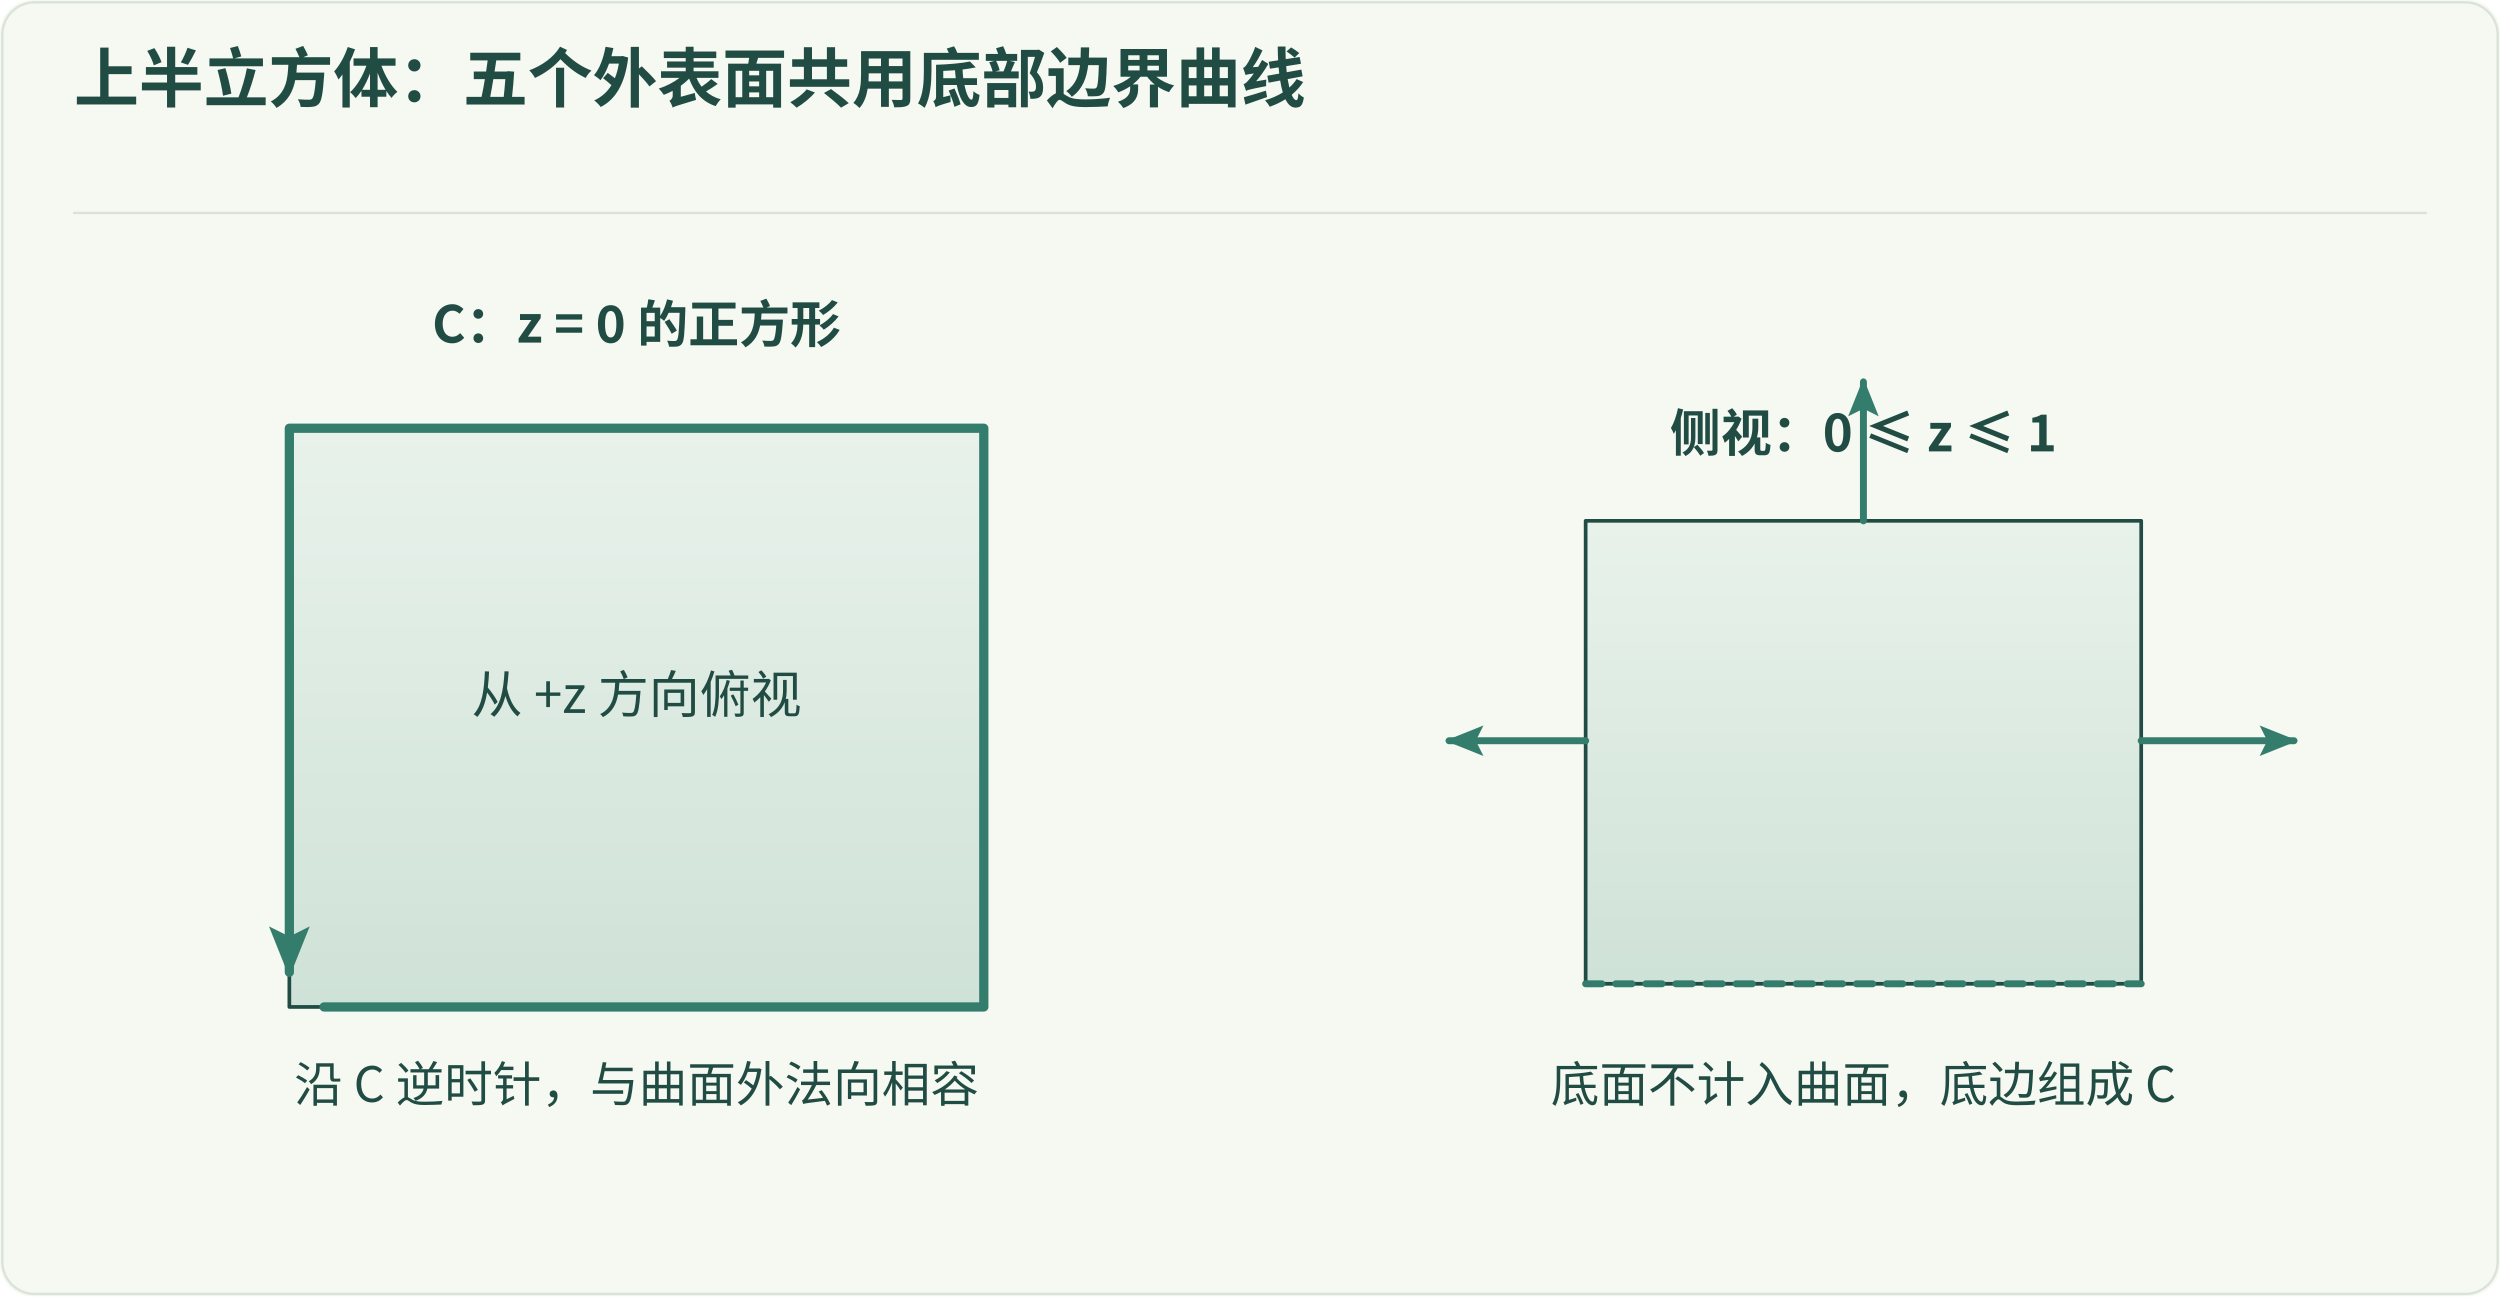
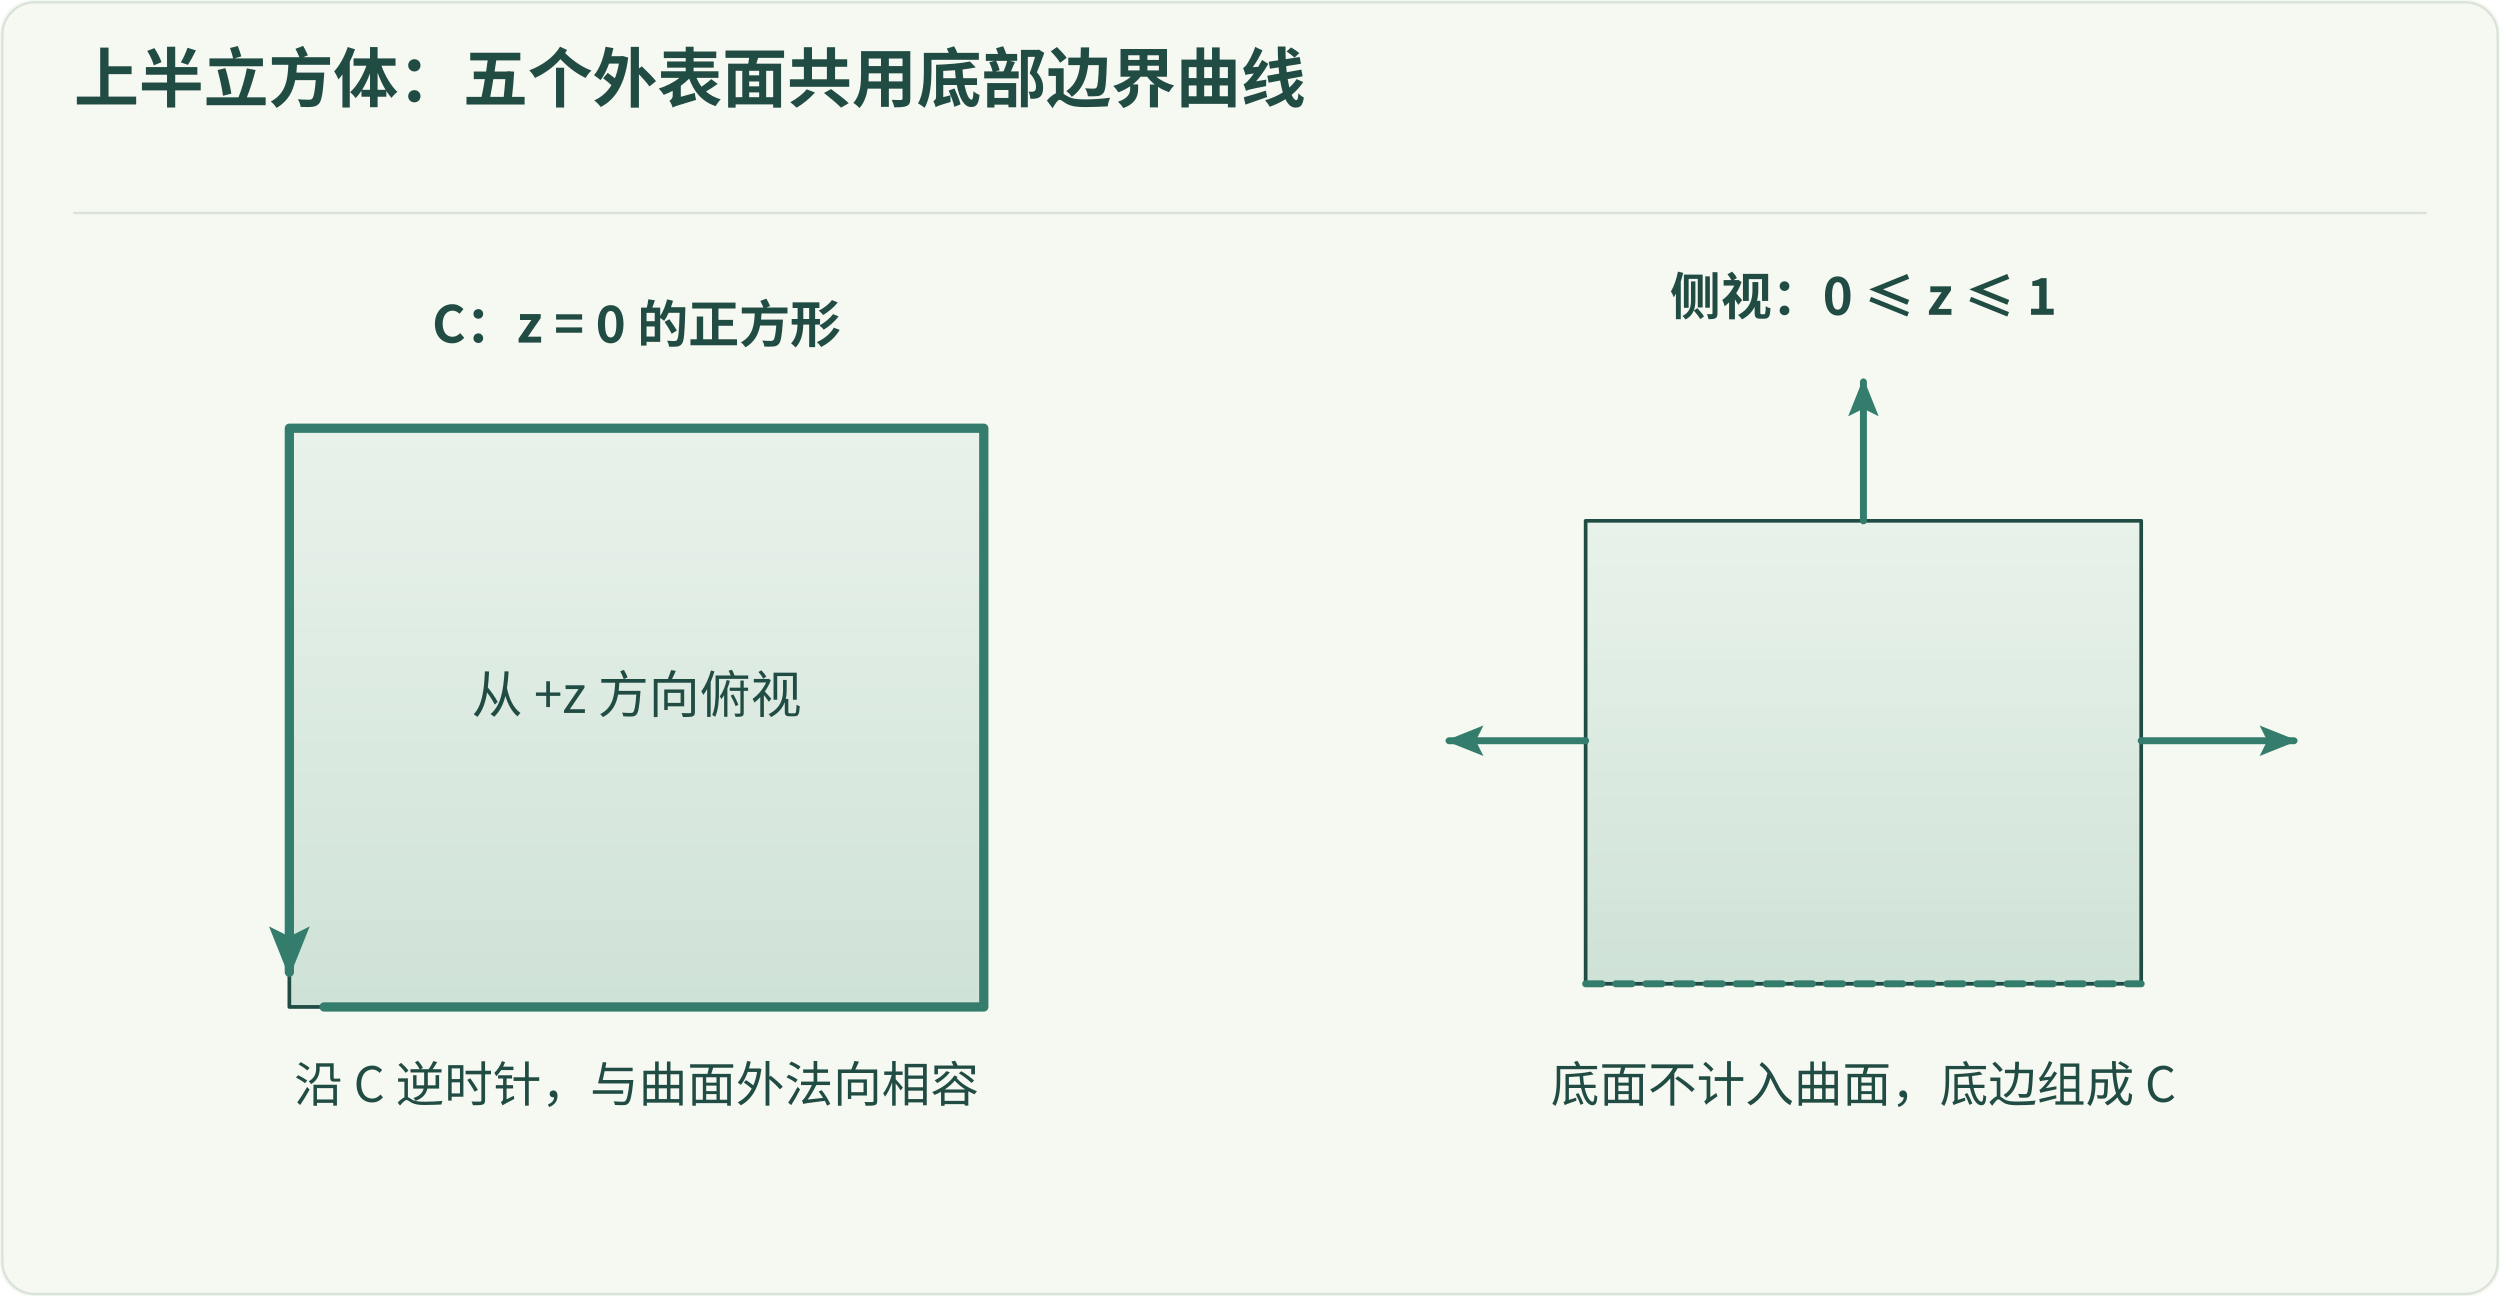
<svg xmlns="http://www.w3.org/2000/svg" viewBox="0 0 1080 560" role="img" aria-labelledby="title desc">
  <defs>
    <marker id="arrow" viewBox="0 0 10 10" refX="9" refY="5" markerWidth="5.5" markerHeight="5.5" orient="auto-start-reverse">
      <path d="M0 1L10 5L0 9L2 5Z" fill="#347d6c" />
    </marker>
    <linearGradient id="fluid" x2="0" y2="1">
      <stop stop-color="#e8f2eb" />
      <stop offset="1" stop-color="#cfe2d7" />
    </linearGradient>
    <linearGradient id="solid" x2="0" y2="1">
      <stop stop-color="#e4ba79" />
      <stop offset="1" stop-color="#c79553" />
    </linearGradient>
    <linearGradient id="material" x2="0" y2="1">
      <stop stop-color="#f1dfc2" />
      <stop offset="1" stop-color="#e4c99f" />
    </linearGradient>
    <style>text{font-variant-numeric:tabular-nums}path,rect,circle{vector-effect:non-scaling-stroke}</style>
  </defs>
  <rect width="1080" height="560" rx="14" fill="#f6f8f2" />
  <rect x="1" y="1" width="1078" height="558" rx="14" fill="none" stroke="#d9e3d8" stroke-width="1" />
  <g font-family="Microsoft YaHei, Noto Sans CJK SC, sans-serif" font-size="22" fill="#214c43" stroke-linejoin="round" stroke-linecap="round">
    <text x="32" y="44" font-size="28" fill="#214c43" text-anchor="start" font-weight="700">上半立方体：五个外表面共用底部边界曲线</text>
    <path d="M32 92 L1048 92" fill="none" stroke="#d9e3d8" stroke-width="1" />
    <rect x="125" y="185" width="300" height="250" fill="url(#fluid)" stroke="#214c43" stroke-width="1.6" />
    <path d="M140 435 H425 V185 H125 V420" fill="none" stroke="#347d6c" stroke-width="4" marker-end="url(#arrow)" />
    <text x="275" y="148" font-size="22" fill="#214c43" text-anchor="middle" font-weight="700">C：z = 0 的正方形</text>
    <text x="275" y="308" font-size="22" fill="#214c43" text-anchor="middle">从 +z 方向俯视</text>
    <text x="275" y="476" font-size="21" fill="#214c43" text-anchor="middle">沿 C 逆时针，与曲面外法向相容</text>
    <rect x="685" y="225" width="240" height="200" fill="url(#fluid)" stroke="#214c43" stroke-width="1.6" />
    <path d="M685 425 L925 425" fill="none" stroke="#347d6c" stroke-width="3" stroke-dasharray="7 6" />
-     <text x="805" y="195" font-size="22" fill="#214c43" text-anchor="middle" font-weight="700">侧视：0 ≤ z ≤ 1</text>
+     <text x="805" y="136" font-size="22" fill="#214c43" text-anchor="middle" font-weight="700">侧视：0 ≤ z ≤ 1</text>
    <path d="M805 225 L805 165" fill="none" stroke="#347d6c" stroke-width="3" marker-end="url(#arrow)" />
    <path d="M685 320 L626 320" fill="none" stroke="#347d6c" stroke-width="3" marker-end="url(#arrow)" />
    <path d="M925 320 L991 320" fill="none" stroke="#347d6c" stroke-width="3" marker-end="url(#arrow)" />
    <text x="805" y="476" font-size="21" fill="#214c43" text-anchor="middle">底面不计入曲面，底边组成 C</text>
  </g>
</svg>
